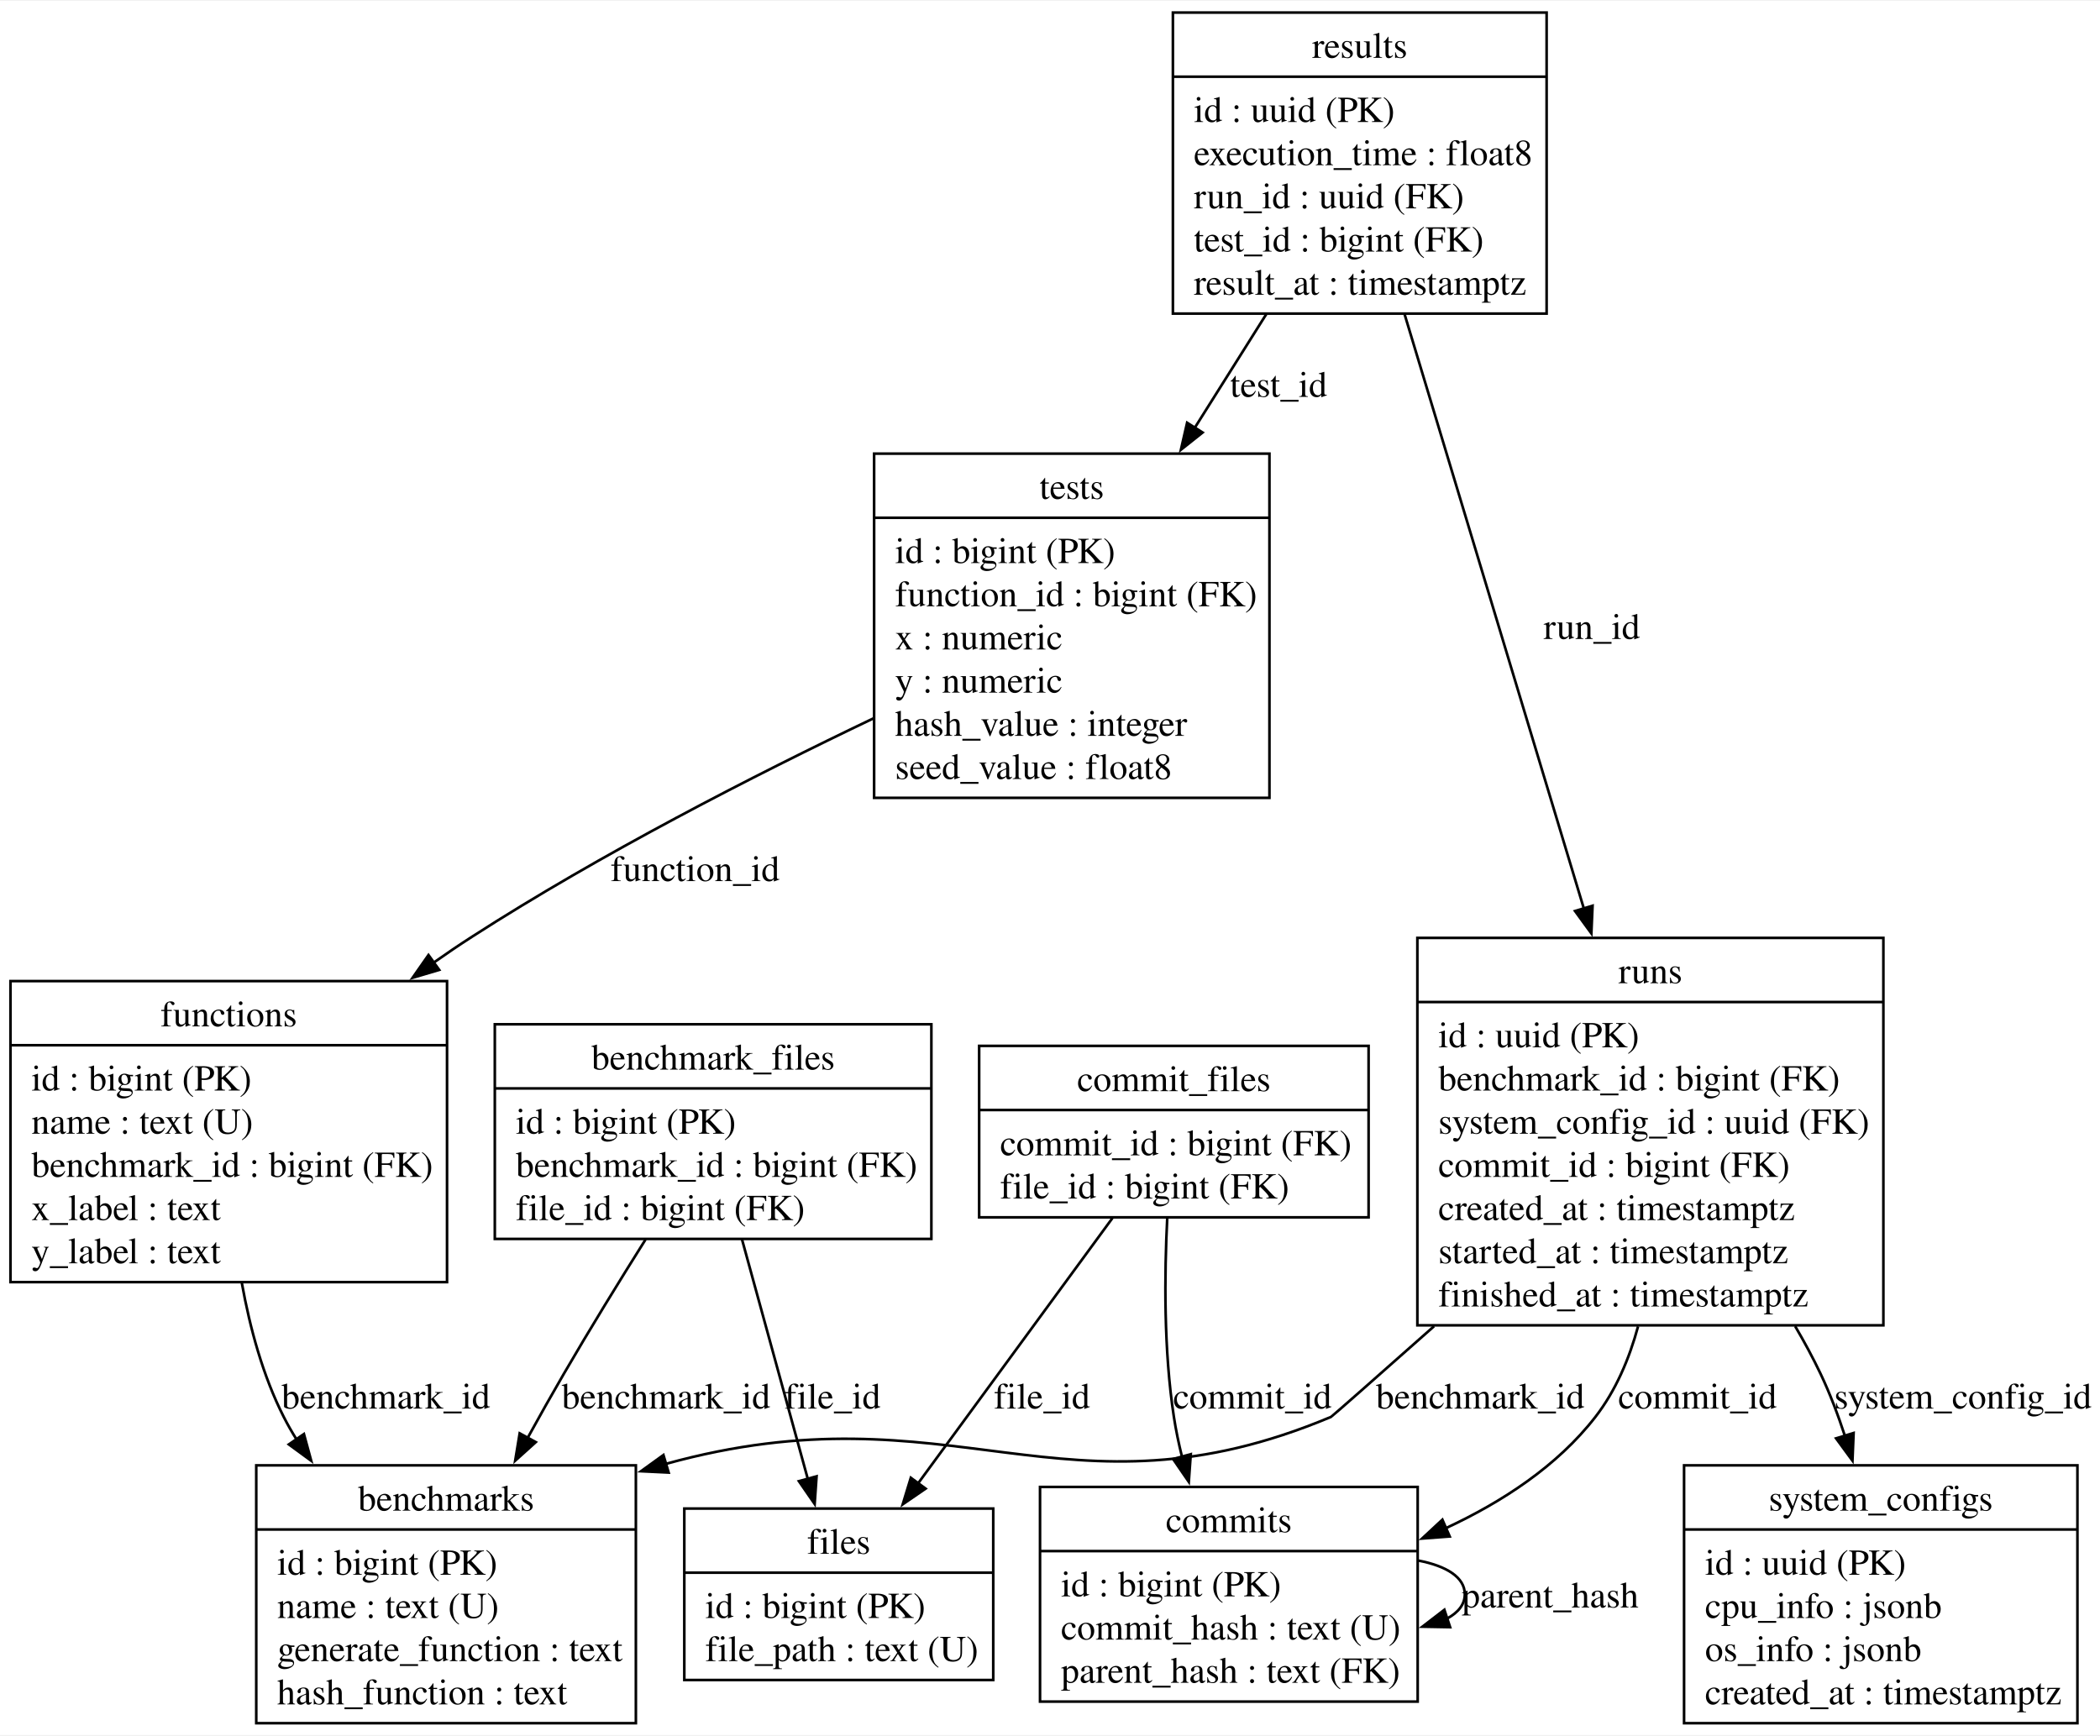
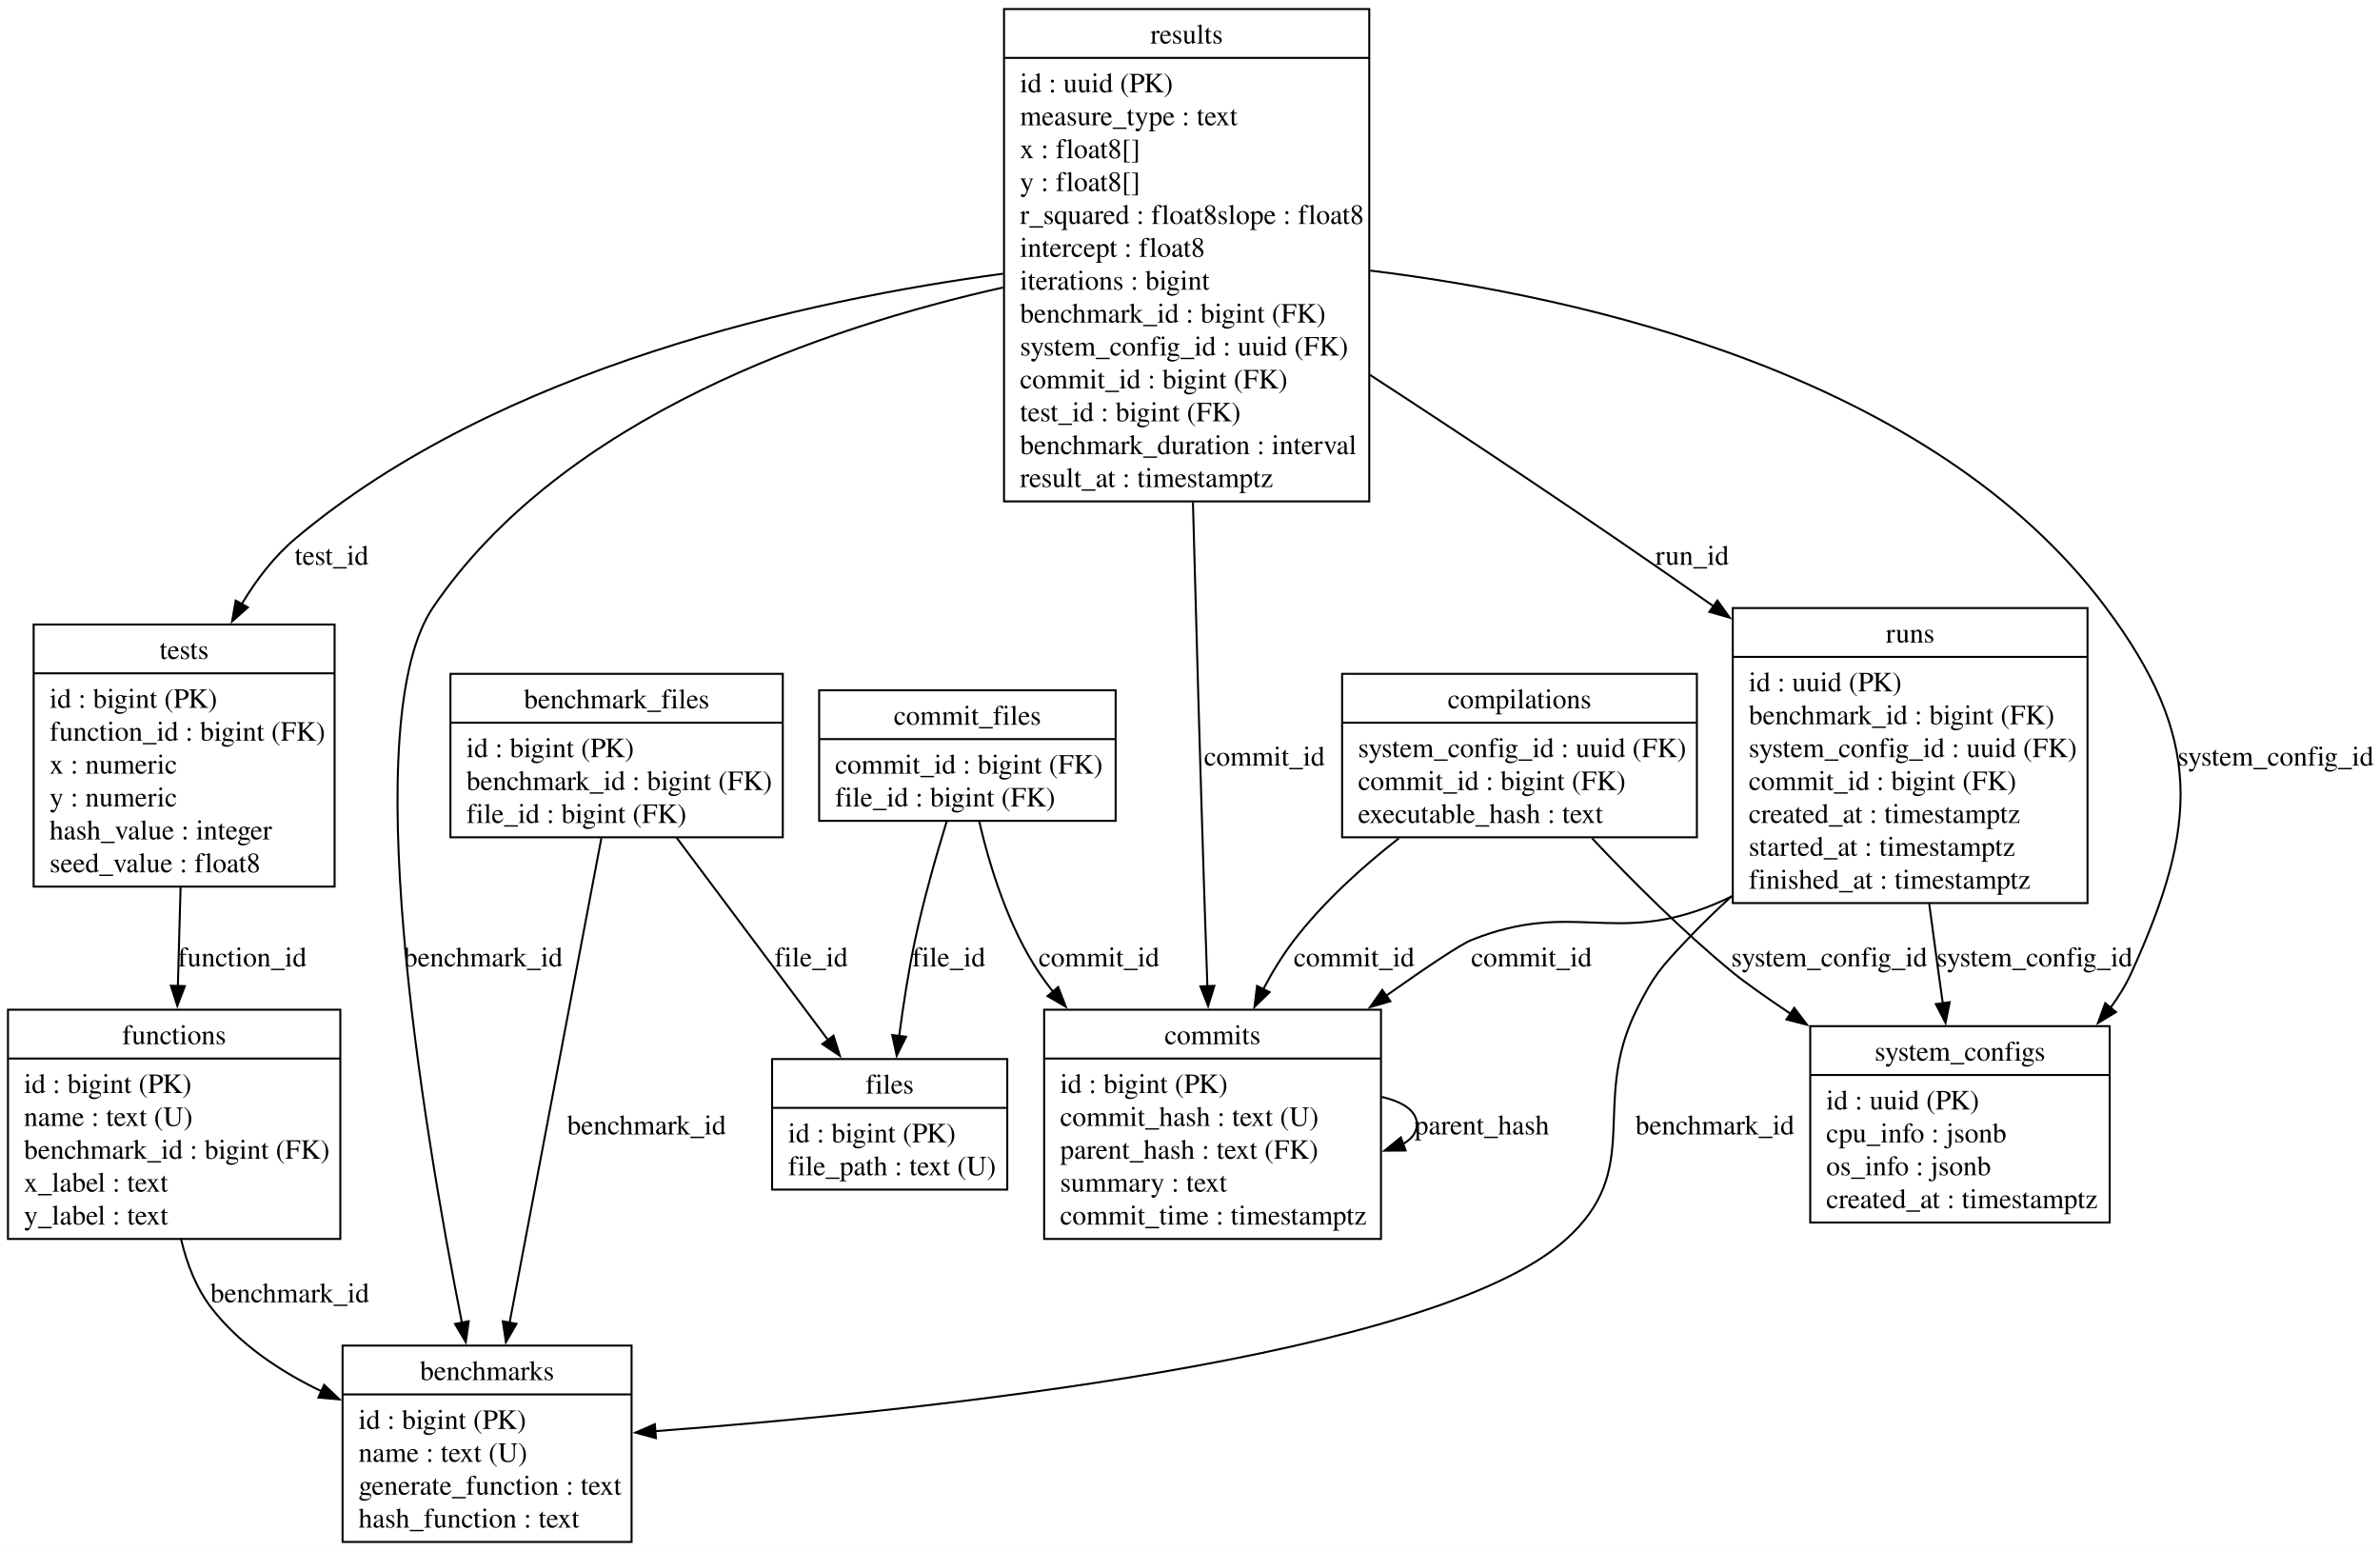
- <svg xmlns="http://www.w3.org/2000/svg" width="802pt" height="663pt" viewBox="0.00 0.00 802.12 662.50">
-   <g id="graph0" class="graph" transform="scale(1 1) rotate(0) translate(4 658.5)">
-     <polygon fill="white" stroke="none" points="-4,4 -4,-658.5 798.12,-658.5 798.12,4 -4,4" />
+ <svg xmlns="http://www.w3.org/2000/svg" width="1194pt" height="778pt" viewBox="0.00 0.00 1194.12 778.00">
+   <g id="graph0" class="graph" transform="scale(1 1) rotate(0) translate(4 774)">
+     <polygon fill="white" stroke="none" points="-4,4 -4,-774 1190.12,-774 1190.12,4 -4,4" />
    <g id="node1" class="node">
-       <polygon fill="none" stroke="black" points="93.88,-0.5 93.88,-99 238.88,-99 238.88,-0.5 93.88,-0.5" />
-       <text text-anchor="middle" x="166.38" y="-81.7" font-family="Times,serif" font-size="14.00">benchmarks</text>
-       <polyline fill="none" stroke="black" points="93.88,-74.5 238.88,-74.5" />
-       <text text-anchor="start" x="101.88" y="-57.2" font-family="Times,serif" font-size="14.00">id : bigint (PK)</text>
-       <text text-anchor="start" x="101.88" y="-40.7" font-family="Times,serif" font-size="14.00">name : text (U)</text>
-       <text text-anchor="start" x="101.88" y="-24.2" font-family="Times,serif" font-size="14.00">generate_function : text</text>
-       <text text-anchor="start" x="101.88" y="-7.7" font-family="Times,serif" font-size="14.00">hash_function : text</text>
+       <polygon fill="none" stroke="black" points="167.88,-0.5 167.88,-99 312.88,-99 312.88,-0.5 167.88,-0.5" />
+       <text text-anchor="middle" x="240.38" y="-81.7" font-family="Times,serif" font-size="14.00">benchmarks</text>
+       <polyline fill="none" stroke="black" points="167.88,-74.5 312.88,-74.5" />
+       <text text-anchor="start" x="175.88" y="-57.2" font-family="Times,serif" font-size="14.00">id : bigint (PK)</text>
+       <text text-anchor="start" x="175.88" y="-40.7" font-family="Times,serif" font-size="14.00">name : text (U)</text>
+       <text text-anchor="start" x="175.88" y="-24.2" font-family="Times,serif" font-size="14.00">generate_function : text</text>
+       <text text-anchor="start" x="175.88" y="-7.7" font-family="Times,serif" font-size="14.00">hash_function : text</text>
    </g>
    <g id="node2" class="node">
-       <polygon fill="none" stroke="black" points="185,-185.5 185,-267.5 351.75,-267.5 351.75,-185.5 185,-185.5" />
-       <text text-anchor="middle" x="268.38" y="-250.2" font-family="Times,serif" font-size="14.00">benchmark_files</text>
-       <polyline fill="none" stroke="black" points="185,-243 351.75,-243" />
-       <text text-anchor="start" x="193" y="-225.7" font-family="Times,serif" font-size="14.00">id : bigint (PK)</text>
-       <text text-anchor="start" x="193" y="-209.2" font-family="Times,serif" font-size="14.00">benchmark_id : bigint (FK)</text>
-       <text text-anchor="start" x="193" y="-192.7" font-family="Times,serif" font-size="14.00">file_id : bigint (FK)</text>
+       <polygon fill="none" stroke="black" points="222,-354 222,-436 388.75,-436 388.75,-354 222,-354" />
+       <text text-anchor="middle" x="305.38" y="-418.7" font-family="Times,serif" font-size="14.00">benchmark_files</text>
+       <polyline fill="none" stroke="black" points="222,-411.5 388.75,-411.5" />
+       <text text-anchor="start" x="230" y="-394.2" font-family="Times,serif" font-size="14.00">id : bigint (PK)</text>
+       <text text-anchor="start" x="230" y="-377.7" font-family="Times,serif" font-size="14.00">benchmark_id : bigint (FK)</text>
+       <text text-anchor="start" x="230" y="-361.2" font-family="Times,serif" font-size="14.00">file_id : bigint (FK)</text>
    </g>
    <g id="edge1" class="edge">
-       <path fill="none" stroke="black" d="M242.58,-185.29C232.61,-169.44 221.25,-150.99 211.38,-134 206.8,-126.12 202.09,-117.75 197.53,-109.47" />
-       <polygon fill="black" stroke="black" points="200.65,-107.88 192.78,-100.78 194.5,-111.23 200.65,-107.88" />
-       <text text-anchor="middle" x="250.38" y="-120.7" font-family="Times,serif" font-size="14.00">benchmark_id</text>
+       <path fill="none" stroke="black" d="M297.73,-353.62C286.35,-293.52 264.88,-180.16 251.68,-110.47" />
+       <polygon fill="black" stroke="black" points="255.14,-109.91 249.84,-100.74 248.26,-111.21 255.14,-109.91" />
+       <text text-anchor="middle" x="320.38" y="-204.95" font-family="Times,serif" font-size="14.00">benchmark_id</text>
    </g>
    <g id="node9" class="node">
-       <polygon fill="none" stroke="black" points="257.38,-17 257.38,-82.5 375.38,-82.5 375.38,-17 257.38,-17" />
-       <text text-anchor="middle" x="316.38" y="-65.2" font-family="Times,serif" font-size="14.00">files</text>
-       <polyline fill="none" stroke="black" points="257.38,-58 375.38,-58" />
-       <text text-anchor="start" x="265.38" y="-40.7" font-family="Times,serif" font-size="14.00">id : bigint (PK)</text>
-       <text text-anchor="start" x="265.38" y="-24.2" font-family="Times,serif" font-size="14.00">file_path : text (U)</text>
+       <polygon fill="none" stroke="black" points="383.38,-177.25 383.38,-242.75 501.38,-242.75 501.38,-177.25 383.38,-177.25" />
+       <text text-anchor="middle" x="442.38" y="-225.45" font-family="Times,serif" font-size="14.00">files</text>
+       <polyline fill="none" stroke="black" points="383.38,-218.25 501.38,-218.25" />
+       <text text-anchor="start" x="391.38" y="-200.95" font-family="Times,serif" font-size="14.00">id : bigint (PK)</text>
+       <text text-anchor="start" x="391.38" y="-184.45" font-family="Times,serif" font-size="14.00">file_path : text (U)</text>
    </g>
    <g id="edge2" class="edge">
-       <path fill="none" stroke="black" d="M279.39,-185.41C286.9,-158.04 296.85,-121.82 304.54,-93.84" />
-       <polygon fill="black" stroke="black" points="307.9,-94.81 307.17,-84.24 301.15,-92.96 307.9,-94.81" />
-       <text text-anchor="middle" x="314" y="-120.7" font-family="Times,serif" font-size="14.00">file_id</text>
+       <path fill="none" stroke="black" d="M335.44,-353.84C358,-323.71 388.77,-282.6 411.52,-252.22" />
+       <polygon fill="black" stroke="black" points="414.2,-254.47 417.4,-244.37 408.6,-250.27 414.2,-254.47" />
+       <text text-anchor="middle" x="403" y="-289.2" font-family="Times,serif" font-size="14.00">file_id</text>
    </g>
    <g id="node3" class="node">
-       <polygon fill="none" stroke="black" points="0,-169 0,-284 166.75,-284 166.75,-169 0,-169" />
-       <text text-anchor="middle" x="83.38" y="-266.7" font-family="Times,serif" font-size="14.00">functions</text>
-       <polyline fill="none" stroke="black" points="0,-259.5 166.75,-259.5" />
-       <text text-anchor="start" x="8" y="-242.2" font-family="Times,serif" font-size="14.00">id : bigint (PK)</text>
-       <text text-anchor="start" x="8" y="-225.7" font-family="Times,serif" font-size="14.00">name : text (U)</text>
-       <text text-anchor="start" x="8" y="-209.2" font-family="Times,serif" font-size="14.00">benchmark_id : bigint (FK)</text>
-       <text text-anchor="start" x="8" y="-192.7" font-family="Times,serif" font-size="14.00">x_label : text</text>
-       <text text-anchor="start" x="8" y="-176.2" font-family="Times,serif" font-size="14.00">y_label : text</text>
+       <polygon fill="none" stroke="black" points="0,-152.5 0,-267.5 166.75,-267.5 166.75,-152.5 0,-152.5" />
+       <text text-anchor="middle" x="83.38" y="-250.2" font-family="Times,serif" font-size="14.00">functions</text>
+       <polyline fill="none" stroke="black" points="0,-243 166.75,-243" />
+       <text text-anchor="start" x="8" y="-225.7" font-family="Times,serif" font-size="14.00">id : bigint (PK)</text>
+       <text text-anchor="start" x="8" y="-209.2" font-family="Times,serif" font-size="14.00">name : text (U)</text>
+       <text text-anchor="start" x="8" y="-192.7" font-family="Times,serif" font-size="14.00">benchmark_id : bigint (FK)</text>
+       <text text-anchor="start" x="8" y="-176.2" font-family="Times,serif" font-size="14.00">x_label : text</text>
+       <text text-anchor="start" x="8" y="-159.7" font-family="Times,serif" font-size="14.00">y_label : text</text>
    </g>
    <g id="edge3" class="edge">
-       <path fill="none" stroke="black" d="M88.38,-168.61C91.46,-151.52 96.41,-133.17 104.38,-117.5 105.85,-114.59 107.5,-111.72 109.27,-108.9" />
-       <polygon fill="black" stroke="black" points="112.09,-110.97 114.87,-100.75 106.32,-107 112.09,-110.97" />
-       <text text-anchor="middle" x="143.38" y="-120.7" font-family="Times,serif" font-size="14.00">benchmark_id</text>
+       <path fill="none" stroke="black" d="M86.87,-152.28C89.79,-139.87 94.59,-127.48 102.38,-117.5 116.45,-99.46 136.63,-86.01 157.24,-76.1" />
+       <polygon fill="black" stroke="black" points="158.64,-79.3 166.31,-72 155.76,-72.93 158.64,-79.3" />
+       <text text-anchor="middle" x="141.38" y="-120.7" font-family="Times,serif" font-size="14.00">benchmark_id</text>
    </g>
    <g id="node4" class="node">
-       <polygon fill="none" stroke="black" points="639.25,-0.5 639.25,-99 789.5,-99 789.5,-0.5 639.25,-0.5" />
-       <text text-anchor="middle" x="714.38" y="-81.7" font-family="Times,serif" font-size="14.00">system_configs</text>
-       <polyline fill="none" stroke="black" points="639.25,-74.5 789.5,-74.5" />
-       <text text-anchor="start" x="647.25" y="-57.2" font-family="Times,serif" font-size="14.00">id : uuid (PK)</text>
-       <text text-anchor="start" x="647.25" y="-40.7" font-family="Times,serif" font-size="14.00">cpu_info : jsonb</text>
-       <text text-anchor="start" x="647.25" y="-24.2" font-family="Times,serif" font-size="14.00">os_info : jsonb</text>
-       <text text-anchor="start" x="647.25" y="-7.7" font-family="Times,serif" font-size="14.00">created_at : timestamptz</text>
+       <polygon fill="none" stroke="black" points="904.25,-160.75 904.25,-259.25 1054.5,-259.25 1054.5,-160.75 904.25,-160.75" />
+       <text text-anchor="middle" x="979.38" y="-241.95" font-family="Times,serif" font-size="14.00">system_configs</text>
+       <polyline fill="none" stroke="black" points="904.25,-234.75 1054.5,-234.75" />
+       <text text-anchor="start" x="912.25" y="-217.45" font-family="Times,serif" font-size="14.00">id : uuid (PK)</text>
+       <text text-anchor="start" x="912.25" y="-200.95" font-family="Times,serif" font-size="14.00">cpu_info : jsonb</text>
+       <text text-anchor="start" x="912.25" y="-184.45" font-family="Times,serif" font-size="14.00">os_info : jsonb</text>
+       <text text-anchor="start" x="912.25" y="-167.95" font-family="Times,serif" font-size="14.00">created_at : timestamptz</text>
    </g>
    <g id="node5" class="node">
-       <polygon fill="none" stroke="black" points="444,-539 444,-654 586.75,-654 586.75,-539 444,-539" />
-       <text text-anchor="middle" x="515.38" y="-636.7" font-family="Times,serif" font-size="14.00">results</text>
-       <polyline fill="none" stroke="black" points="444,-629.5 586.75,-629.5" />
-       <text text-anchor="start" x="452" y="-612.2" font-family="Times,serif" font-size="14.00">id : uuid (PK)</text>
-       <text text-anchor="start" x="452" y="-595.7" font-family="Times,serif" font-size="14.00">execution_time : float8</text>
-       <text text-anchor="start" x="452" y="-579.2" font-family="Times,serif" font-size="14.00">run_id : uuid (FK)</text>
-       <text text-anchor="start" x="452" y="-562.7" font-family="Times,serif" font-size="14.00">test_id : bigint (FK)</text>
-       <text text-anchor="start" x="452" y="-546.2" font-family="Times,serif" font-size="14.00">result_at : timestamptz</text>
+       <polygon fill="none" stroke="black" points="499.75,-522.5 499.75,-769.5 683,-769.5 683,-522.5 499.75,-522.5" />
+       <text text-anchor="middle" x="591.38" y="-752.2" font-family="Times,serif" font-size="14.00">results</text>
+       <polyline fill="none" stroke="black" points="499.75,-745 683,-745" />
+       <text text-anchor="start" x="507.75" y="-727.7" font-family="Times,serif" font-size="14.00">id : uuid (PK)</text>
+       <text text-anchor="start" x="507.75" y="-711.2" font-family="Times,serif" font-size="14.00">measure_type : text</text>
+       <text text-anchor="start" x="507.75" y="-694.7" font-family="Times,serif" font-size="14.00">x : float8[]</text>
+       <text text-anchor="start" x="507.75" y="-678.2" font-family="Times,serif" font-size="14.00">y : float8[]</text>
+       <text text-anchor="start" x="507.75" y="-661.7" font-family="Times,serif" font-size="14.00">r_squared : float8slope : float8</text>
+       <text text-anchor="start" x="507.75" y="-645.2" font-family="Times,serif" font-size="14.00">intercept : float8</text>
+       <text text-anchor="start" x="507.75" y="-628.7" font-family="Times,serif" font-size="14.00">iterations : bigint</text>
+       <text text-anchor="start" x="507.75" y="-612.2" font-family="Times,serif" font-size="14.00">benchmark_id : bigint (FK)</text>
+       <text text-anchor="start" x="507.75" y="-595.7" font-family="Times,serif" font-size="14.00">system_config_id : uuid (FK)</text>
+       <text text-anchor="start" x="507.75" y="-579.2" font-family="Times,serif" font-size="14.00">commit_id : bigint (FK)</text>
+       <text text-anchor="start" x="507.75" y="-562.7" font-family="Times,serif" font-size="14.00">test_id : bigint (FK)</text>
+       <text text-anchor="start" x="507.75" y="-546.2" font-family="Times,serif" font-size="14.00">benchmark_duration : interval</text>
+       <text text-anchor="start" x="507.75" y="-529.7" font-family="Times,serif" font-size="14.00">result_at : timestamptz</text>
+     </g>
+     <g id="edge6" class="edge">
+       <path fill="none" stroke="black" d="M499.27,-629.83C409.91,-609.81 278.55,-565.18 213.38,-469.5 174.67,-412.68 207.71,-212.06 227.74,-110.53" />
+       <polygon fill="black" stroke="black" points="231.17,-111.23 229.7,-100.74 224.31,-109.86 231.17,-111.23" />
+       <text text-anchor="middle" x="238.38" y="-289.2" font-family="Times,serif" font-size="14.00">benchmark_id</text>
+     </g>
+     <g id="edge7" class="edge">
+       <path fill="none" stroke="black" d="M683.44,-638.3C791,-625.1 965.28,-585.9 1052.38,-469.5 1101.36,-404.04 1099.22,-360.43 1065.38,-286 1062.52,-279.73 1058.86,-273.78 1054.65,-268.17" />
+       <polygon fill="black" stroke="black" points="1057.66,-266.32 1048.61,-260.83 1052.26,-270.77 1057.66,-266.32" />
+       <text text-anchor="middle" x="1137.75" y="-389.95" font-family="Times,serif" font-size="14.00">system_config_id</text>
    </g>
    <g id="node6" class="node">
-       <polygon fill="none" stroke="black" points="537.38,-152.5 537.38,-300.5 715.38,-300.5 715.38,-152.5 537.38,-152.5" />
-       <text text-anchor="middle" x="626.38" y="-283.2" font-family="Times,serif" font-size="14.00">runs</text>
-       <polyline fill="none" stroke="black" points="537.38,-276 715.38,-276" />
-       <text text-anchor="start" x="545.38" y="-258.7" font-family="Times,serif" font-size="14.00">id : uuid (PK)</text>
-       <text text-anchor="start" x="545.38" y="-242.2" font-family="Times,serif" font-size="14.00">benchmark_id : bigint (FK)</text>
-       <text text-anchor="start" x="545.38" y="-225.7" font-family="Times,serif" font-size="14.00">system_config_id : uuid (FK)</text>
-       <text text-anchor="start" x="545.38" y="-209.2" font-family="Times,serif" font-size="14.00">commit_id : bigint (FK)</text>
-       <text text-anchor="start" x="545.38" y="-192.7" font-family="Times,serif" font-size="14.00">created_at : timestamptz</text>
-       <text text-anchor="start" x="545.38" y="-176.2" font-family="Times,serif" font-size="14.00">started_at : timestamptz</text>
-       <text text-anchor="start" x="545.38" y="-159.7" font-family="Times,serif" font-size="14.00">finished_at : timestamptz</text>
+       <polygon fill="none" stroke="black" points="865.38,-321 865.38,-469 1043.38,-469 1043.38,-321 865.38,-321" />
+       <text text-anchor="middle" x="954.38" y="-451.7" font-family="Times,serif" font-size="14.00">runs</text>
+       <polyline fill="none" stroke="black" points="865.38,-444.5 1043.38,-444.5" />
+       <text text-anchor="start" x="873.38" y="-427.2" font-family="Times,serif" font-size="14.00">id : uuid (PK)</text>
+       <text text-anchor="start" x="873.38" y="-410.7" font-family="Times,serif" font-size="14.00">benchmark_id : bigint (FK)</text>
+       <text text-anchor="start" x="873.38" y="-394.2" font-family="Times,serif" font-size="14.00">system_config_id : uuid (FK)</text>
+       <text text-anchor="start" x="873.38" y="-377.7" font-family="Times,serif" font-size="14.00">commit_id : bigint (FK)</text>
+       <text text-anchor="start" x="873.38" y="-361.2" font-family="Times,serif" font-size="14.00">created_at : timestamptz</text>
+       <text text-anchor="start" x="873.38" y="-344.7" font-family="Times,serif" font-size="14.00">started_at : timestamptz</text>
+       <text text-anchor="start" x="873.38" y="-328.2" font-family="Times,serif" font-size="14.00">finished_at : timestamptz</text>
    </g>
    <g id="edge4" class="edge">
-       <path fill="none" stroke="black" d="M532.48,-538.81C550.77,-478.14 580,-381.26 600.98,-311.68" />
-       <polygon fill="black" stroke="black" points="604.3,-312.79 603.84,-302.21 597.6,-310.77 604.3,-312.79" />
-       <text text-anchor="middle" x="604" y="-414.7" font-family="Times,serif" font-size="14.00">run_id</text>
+       <path fill="none" stroke="black" d="M683.33,-585.99C732.32,-554.11 793.61,-513.51 855.88,-469.79" />
+       <polygon fill="black" stroke="black" points="857.67,-472.8 863.84,-464.18 853.64,-467.08 857.67,-472.8" />
+       <text text-anchor="middle" x="845" y="-490.7" font-family="Times,serif" font-size="14.00">run_id</text>
    </g>
    <g id="node7" class="node">
-       <polygon fill="none" stroke="black" points="329.88,-354 329.88,-485.5 480.88,-485.5 480.88,-354 329.88,-354" />
-       <text text-anchor="middle" x="405.38" y="-468.2" font-family="Times,serif" font-size="14.00">tests</text>
-       <polyline fill="none" stroke="black" points="329.88,-461 480.88,-461" />
-       <text text-anchor="start" x="337.88" y="-443.7" font-family="Times,serif" font-size="14.00">id : bigint (PK)</text>
-       <text text-anchor="start" x="337.88" y="-427.2" font-family="Times,serif" font-size="14.00">function_id : bigint (FK)</text>
-       <text text-anchor="start" x="337.88" y="-410.7" font-family="Times,serif" font-size="14.00">x : numeric</text>
-       <text text-anchor="start" x="337.88" y="-394.2" font-family="Times,serif" font-size="14.00">y : numeric</text>
-       <text text-anchor="start" x="337.88" y="-377.7" font-family="Times,serif" font-size="14.00">hash_value : integer</text>
-       <text text-anchor="start" x="337.88" y="-361.2" font-family="Times,serif" font-size="14.00">seed_value : float8</text>
+       <polygon fill="none" stroke="black" points="12.88,-329.25 12.88,-460.75 163.88,-460.75 163.88,-329.25 12.88,-329.25" />
+       <text text-anchor="middle" x="88.38" y="-443.45" font-family="Times,serif" font-size="14.00">tests</text>
+       <polyline fill="none" stroke="black" points="12.88,-436.25 163.88,-436.25" />
+       <text text-anchor="start" x="20.88" y="-418.95" font-family="Times,serif" font-size="14.00">id : bigint (PK)</text>
+       <text text-anchor="start" x="20.88" y="-402.45" font-family="Times,serif" font-size="14.00">function_id : bigint (FK)</text>
+       <text text-anchor="start" x="20.88" y="-385.95" font-family="Times,serif" font-size="14.00">x : numeric</text>
+       <text text-anchor="start" x="20.88" y="-369.45" font-family="Times,serif" font-size="14.00">y : numeric</text>
+       <text text-anchor="start" x="20.88" y="-352.95" font-family="Times,serif" font-size="14.00">hash_value : integer</text>
+       <text text-anchor="start" x="20.88" y="-336.45" font-family="Times,serif" font-size="14.00">seed_value : float8</text>
    </g>
    <g id="edge5" class="edge">
-       <path fill="none" stroke="black" d="M479.66,-538.76C470.91,-524.87 461.42,-509.78 452.24,-495.19" />
-       <polygon fill="black" stroke="black" points="455.35,-493.57 447.06,-486.98 449.43,-497.3 455.35,-493.57" />
-       <text text-anchor="middle" x="484.38" y="-507.2" font-family="Times,serif" font-size="14.00">test_id</text>
-     </g>
-     <g id="edge6" class="edge">
-       <path fill="none" stroke="black" d="M543.77,-152.16C522.2,-133.05 504.77,-117.67 504.38,-117.5 402.49,-74.74 359.91,-129.9 250.2,-99.53" />
-       <polygon fill="black" stroke="black" points="251.4,-96.24 240.82,-96.75 249.41,-102.95 251.4,-96.24" />
-       <text text-anchor="middle" x="561.38" y="-120.7" font-family="Times,serif" font-size="14.00">benchmark_id</text>
-     </g>
-     <g id="edge7" class="edge">
-       <path fill="none" stroke="black" d="M681.67,-152.17C685.2,-146.17 688.49,-140.07 691.38,-134 694.95,-126.47 698.06,-118.28 700.74,-110.07" />
-       <polygon fill="black" stroke="black" points="704.01,-111.36 703.57,-100.78 697.31,-109.32 704.01,-111.36" />
-       <text text-anchor="middle" x="745.75" y="-120.7" font-family="Times,serif" font-size="14.00">system_config_id</text>
+       <path fill="none" stroke="black" d="M499.26,-636.73C401.25,-623.59 246.53,-589.87 144.38,-504 133.6,-494.94 124.63,-483.27 117.27,-470.97" />
+       <polygon fill="black" stroke="black" points="120.38,-469.35 112.44,-462.33 114.26,-472.76 120.38,-469.35" />
+       <text text-anchor="middle" x="162.38" y="-490.7" font-family="Times,serif" font-size="14.00">test_id</text>
    </g>
    <g id="node8" class="node">
-       <polygon fill="none" stroke="black" points="393.25,-8.75 393.25,-90.75 537.5,-90.75 537.5,-8.75 393.25,-8.75" />
-       <text text-anchor="middle" x="465.38" y="-73.45" font-family="Times,serif" font-size="14.00">commits</text>
-       <polyline fill="none" stroke="black" points="393.25,-66.25 537.5,-66.25" />
-       <text text-anchor="start" x="401.25" y="-48.95" font-family="Times,serif" font-size="14.00">id : bigint (PK)</text>
-       <text text-anchor="start" x="401.25" y="-32.45" font-family="Times,serif" font-size="14.00">commit_hash : text (U)</text>
-       <text text-anchor="start" x="401.25" y="-15.95" font-family="Times,serif" font-size="14.00">parent_hash : text (FK)</text>
+       <polygon fill="none" stroke="black" points="519.88,-152.5 519.88,-267.5 688.88,-267.5 688.88,-152.5 519.88,-152.5" />
+       <text text-anchor="middle" x="604.38" y="-250.2" font-family="Times,serif" font-size="14.00">commits</text>
+       <polyline fill="none" stroke="black" points="519.88,-243 688.88,-243" />
+       <text text-anchor="start" x="527.88" y="-225.7" font-family="Times,serif" font-size="14.00">id : bigint (PK)</text>
+       <text text-anchor="start" x="527.88" y="-209.2" font-family="Times,serif" font-size="14.00">commit_hash : text (U)</text>
+       <text text-anchor="start" x="527.88" y="-192.7" font-family="Times,serif" font-size="14.00">parent_hash : text (FK)</text>
+       <text text-anchor="start" x="527.88" y="-176.2" font-family="Times,serif" font-size="14.00">summary : text</text>
+       <text text-anchor="start" x="527.88" y="-159.7" font-family="Times,serif" font-size="14.00">commit_time : timestamptz</text>
    </g>
    <g id="edge8" class="edge">
-       <path fill="none" stroke="black" d="M621.68,-152.09C618.31,-139.66 613.15,-127.54 605.38,-117.5 590.85,-98.75 569.75,-85 548.31,-75.03" />
-       <polygon fill="black" stroke="black" points="549.74,-71.83 539.18,-71.04 546.94,-78.25 549.74,-71.83" />
-       <text text-anchor="middle" x="644.38" y="-120.7" font-family="Times,serif" font-size="14.00">commit_id</text>
+       <path fill="none" stroke="black" d="M594.53,-522.11C596.15,-461.42 598.23,-387.11 600.38,-320.5 600.8,-307.13 601.3,-292.85 601.79,-279.16" />
+       <polygon fill="black" stroke="black" points="605.28,-279.46 602.15,-269.34 598.29,-279.21 605.28,-279.46" />
+       <text text-anchor="middle" x="630.38" y="-389.95" font-family="Times,serif" font-size="14.00">commit_id</text>
    </g>
    <g id="edge9" class="edge">
-       <path fill="none" stroke="black" d="M329.6,-384.36C283.98,-362.56 225.43,-332.57 176.38,-301 171.4,-297.8 166.37,-294.39 161.36,-290.86" />
-       <polygon fill="black" stroke="black" points="163.76,-288.28 153.6,-285.27 159.67,-293.96 163.76,-288.28" />
-       <text text-anchor="middle" x="261.5" y="-322.2" font-family="Times,serif" font-size="14.00">function_id</text>
+       <path fill="none" stroke="black" d="M865.02,-324.63C857.12,-317.42 849.44,-309.99 842.38,-302.5 829.38,-288.73 825.85,-284.93 817.38,-268 793.22,-219.73 821.69,-187.9 781.38,-152 715.02,-92.92 459.61,-66.25 324.81,-56.07" />
+       <polygon fill="black" stroke="black" points="325.08,-52.58 314.85,-55.34 324.57,-59.56 325.08,-52.58" />
+       <text text-anchor="middle" x="856.38" y="-204.95" font-family="Times,serif" font-size="14.00">benchmark_id</text>
+     </g>
+     <g id="edge10" class="edge">
+       <path fill="none" stroke="black" d="M963.92,-320.79C965.47,-309.15 967.08,-297.24 968.62,-286 969.31,-281.03 970.03,-275.87 970.76,-270.7" />
+       <polygon fill="black" stroke="black" points="974.21,-271.29 972.14,-260.9 967.28,-270.31 974.21,-271.29" />
+       <text text-anchor="middle" x="1016.75" y="-289.2" font-family="Times,serif" font-size="14.00">system_config_id</text>
+     </g>
+     <g id="edge11" class="edge">
+       <path fill="none" stroke="black" d="M864.88,-324.35C862.06,-322.97 859.22,-321.69 856.38,-320.5 805.79,-299.41 785.28,-322.82 734.38,-302.5 728.73,-300.25 711.6,-288.73 691.55,-274.58" />
+       <polygon fill="black" stroke="black" points="693.58,-271.73 683.4,-268.79 689.53,-277.43 693.58,-271.73" />
+       <text text-anchor="middle" x="764.38" y="-289.2" font-family="Times,serif" font-size="14.00">commit_id</text>
    </g>
    <g id="edge12" class="edge">
-       <path fill="none" stroke="black" d="M537.86,-62.61C548.4,-60.57 555.5,-56.28 555.5,-49.75 555.5,-45.87 553,-42.79 548.76,-40.49" />
-       <polygon fill="black" stroke="black" points="549.89,-37.18 539.3,-37.37 547.7,-43.83 549.89,-37.18" />
-       <text text-anchor="middle" x="588.12" y="-44.7" font-family="Times,serif" font-size="14.00">parent_hash</text>
+       <path fill="none" stroke="black" d="M86.6,-328.97C86.16,-312.77 85.68,-295.37 85.23,-279.04" />
+       <polygon fill="black" stroke="black" points="88.74,-279.34 84.97,-269.44 81.75,-279.53 88.74,-279.34" />
+       <text text-anchor="middle" x="117.5" y="-289.2" font-family="Times,serif" font-size="14.00">function_id</text>
+     </g>
+     <g id="edge15" class="edge">
+       <path fill="none" stroke="black" d="M689.21,-223.76C699.86,-221.33 706.88,-216.75 706.88,-210 706.88,-205.89 704.27,-202.58 699.83,-200.07" />
+       <polygon fill="black" stroke="black" points="701.23,-196.86 690.63,-196.76 698.85,-203.44 701.23,-196.86" />
+       <text text-anchor="middle" x="739.5" y="-204.95" font-family="Times,serif" font-size="14.00">parent_hash</text>
    </g>
    <g id="node10" class="node">
-       <polygon fill="none" stroke="black" points="370,-193.75 370,-259.25 518.75,-259.25 518.75,-193.75 370,-193.75" />
-       <text text-anchor="middle" x="444.38" y="-241.95" font-family="Times,serif" font-size="14.00">commit_files</text>
-       <polyline fill="none" stroke="black" points="370,-234.75 518.75,-234.75" />
-       <text text-anchor="start" x="378" y="-217.45" font-family="Times,serif" font-size="14.00">commit_id : bigint (FK)</text>
-       <text text-anchor="start" x="378" y="-200.95" font-family="Times,serif" font-size="14.00">file_id : bigint (FK)</text>
+       <polygon fill="none" stroke="black" points="407,-362.25 407,-427.75 555.75,-427.75 555.75,-362.25 407,-362.25" />
+       <text text-anchor="middle" x="481.38" y="-410.45" font-family="Times,serif" font-size="14.00">commit_files</text>
+       <polyline fill="none" stroke="black" points="407,-403.25 555.75,-403.25" />
+       <text text-anchor="start" x="415" y="-385.95" font-family="Times,serif" font-size="14.00">commit_id : bigint (FK)</text>
+       <text text-anchor="start" x="415" y="-369.45" font-family="Times,serif" font-size="14.00">file_id : bigint (FK)</text>
    </g>
-     <g id="edge10" class="edge">
-       <path fill="none" stroke="black" d="M441.85,-193.64C440.75,-172.03 440.48,-142.89 444.38,-117.5 445.14,-112.5 446.22,-107.36 447.48,-102.26" />
-       <polygon fill="black" stroke="black" points="450.83,-103.26 450.08,-92.69 444.08,-101.42 450.83,-103.26" />
-       <text text-anchor="middle" x="474.38" y="-120.7" font-family="Times,serif" font-size="14.00">commit_id</text>
+     <g id="edge13" class="edge">
+       <path fill="none" stroke="black" d="M487.25,-362.21C492.51,-339.56 501.86,-309.15 517.38,-286 519.55,-282.75 521.9,-279.57 524.39,-276.45" />
+       <polygon fill="black" stroke="black" points="526.92,-278.87 530.75,-268.99 521.6,-274.33 526.92,-278.87" />
+       <text text-anchor="middle" x="547.38" y="-289.2" font-family="Times,serif" font-size="14.00">commit_id</text>
    </g>
-     <g id="edge11" class="edge">
-       <path fill="none" stroke="black" d="M420.9,-193.45C400.03,-164.96 369.41,-123.15 346.69,-92.14" />
-       <polygon fill="black" stroke="black" points="349.55,-90.11 340.81,-84.12 343.9,-94.25 349.55,-90.11" />
-       <text text-anchor="middle" x="394" y="-120.7" font-family="Times,serif" font-size="14.00">file_id</text>
+     <g id="edge14" class="edge">
+       <path fill="none" stroke="black" d="M471.02,-362.1C465.67,-344.64 459.38,-322.55 455.12,-302.5 451.81,-286.87 449.15,-269.55 447.13,-254.22" />
+       <polygon fill="black" stroke="black" points="450.62,-253.94 445.9,-244.45 443.67,-254.81 450.62,-253.94" />
+       <text text-anchor="middle" x="472" y="-289.2" font-family="Times,serif" font-size="14.00">file_id</text>
+     </g>
+     <g id="node11" class="node">
+       <polygon fill="none" stroke="black" points="669.38,-354 669.38,-436 847.38,-436 847.38,-354 669.38,-354" />
+       <text text-anchor="middle" x="758.38" y="-418.7" font-family="Times,serif" font-size="14.00">compilations</text>
+       <polyline fill="none" stroke="black" points="669.38,-411.5 847.38,-411.5" />
+       <text text-anchor="start" x="677.38" y="-394.2" font-family="Times,serif" font-size="14.00">system_config_id : uuid (FK)</text>
+       <text text-anchor="start" x="677.38" y="-377.7" font-family="Times,serif" font-size="14.00">commit_id : bigint (FK)</text>
+       <text text-anchor="start" x="677.38" y="-361.2" font-family="Times,serif" font-size="14.00">executable_hash : text</text>
+     </g>
+     <g id="edge16" class="edge">
+       <path fill="none" stroke="black" d="M794.77,-353.51C814.73,-332.32 840.47,-306.59 865.62,-286 871.7,-281.03 882.28,-273.59 894.61,-265.3" />
+       <polygon fill="black" stroke="black" points="896.22,-268.43 902.6,-259.98 892.33,-262.61 896.22,-268.43" />
+       <text text-anchor="middle" x="913.75" y="-289.2" font-family="Times,serif" font-size="14.00">system_config_id</text>
+     </g>
+     <g id="edge17" class="edge">
+       <path fill="none" stroke="black" d="M697.86,-353.5C679.33,-339.01 660,-321.51 645.38,-302.5 639.58,-294.96 634.39,-286.48 629.81,-277.79" />
+       <polygon fill="black" stroke="black" points="632.98,-276.3 625.39,-268.9 626.71,-279.41 632.98,-276.3" />
+       <text text-anchor="middle" x="675.38" y="-289.2" font-family="Times,serif" font-size="14.00">commit_id</text>
    </g>
  </g>
</svg>
